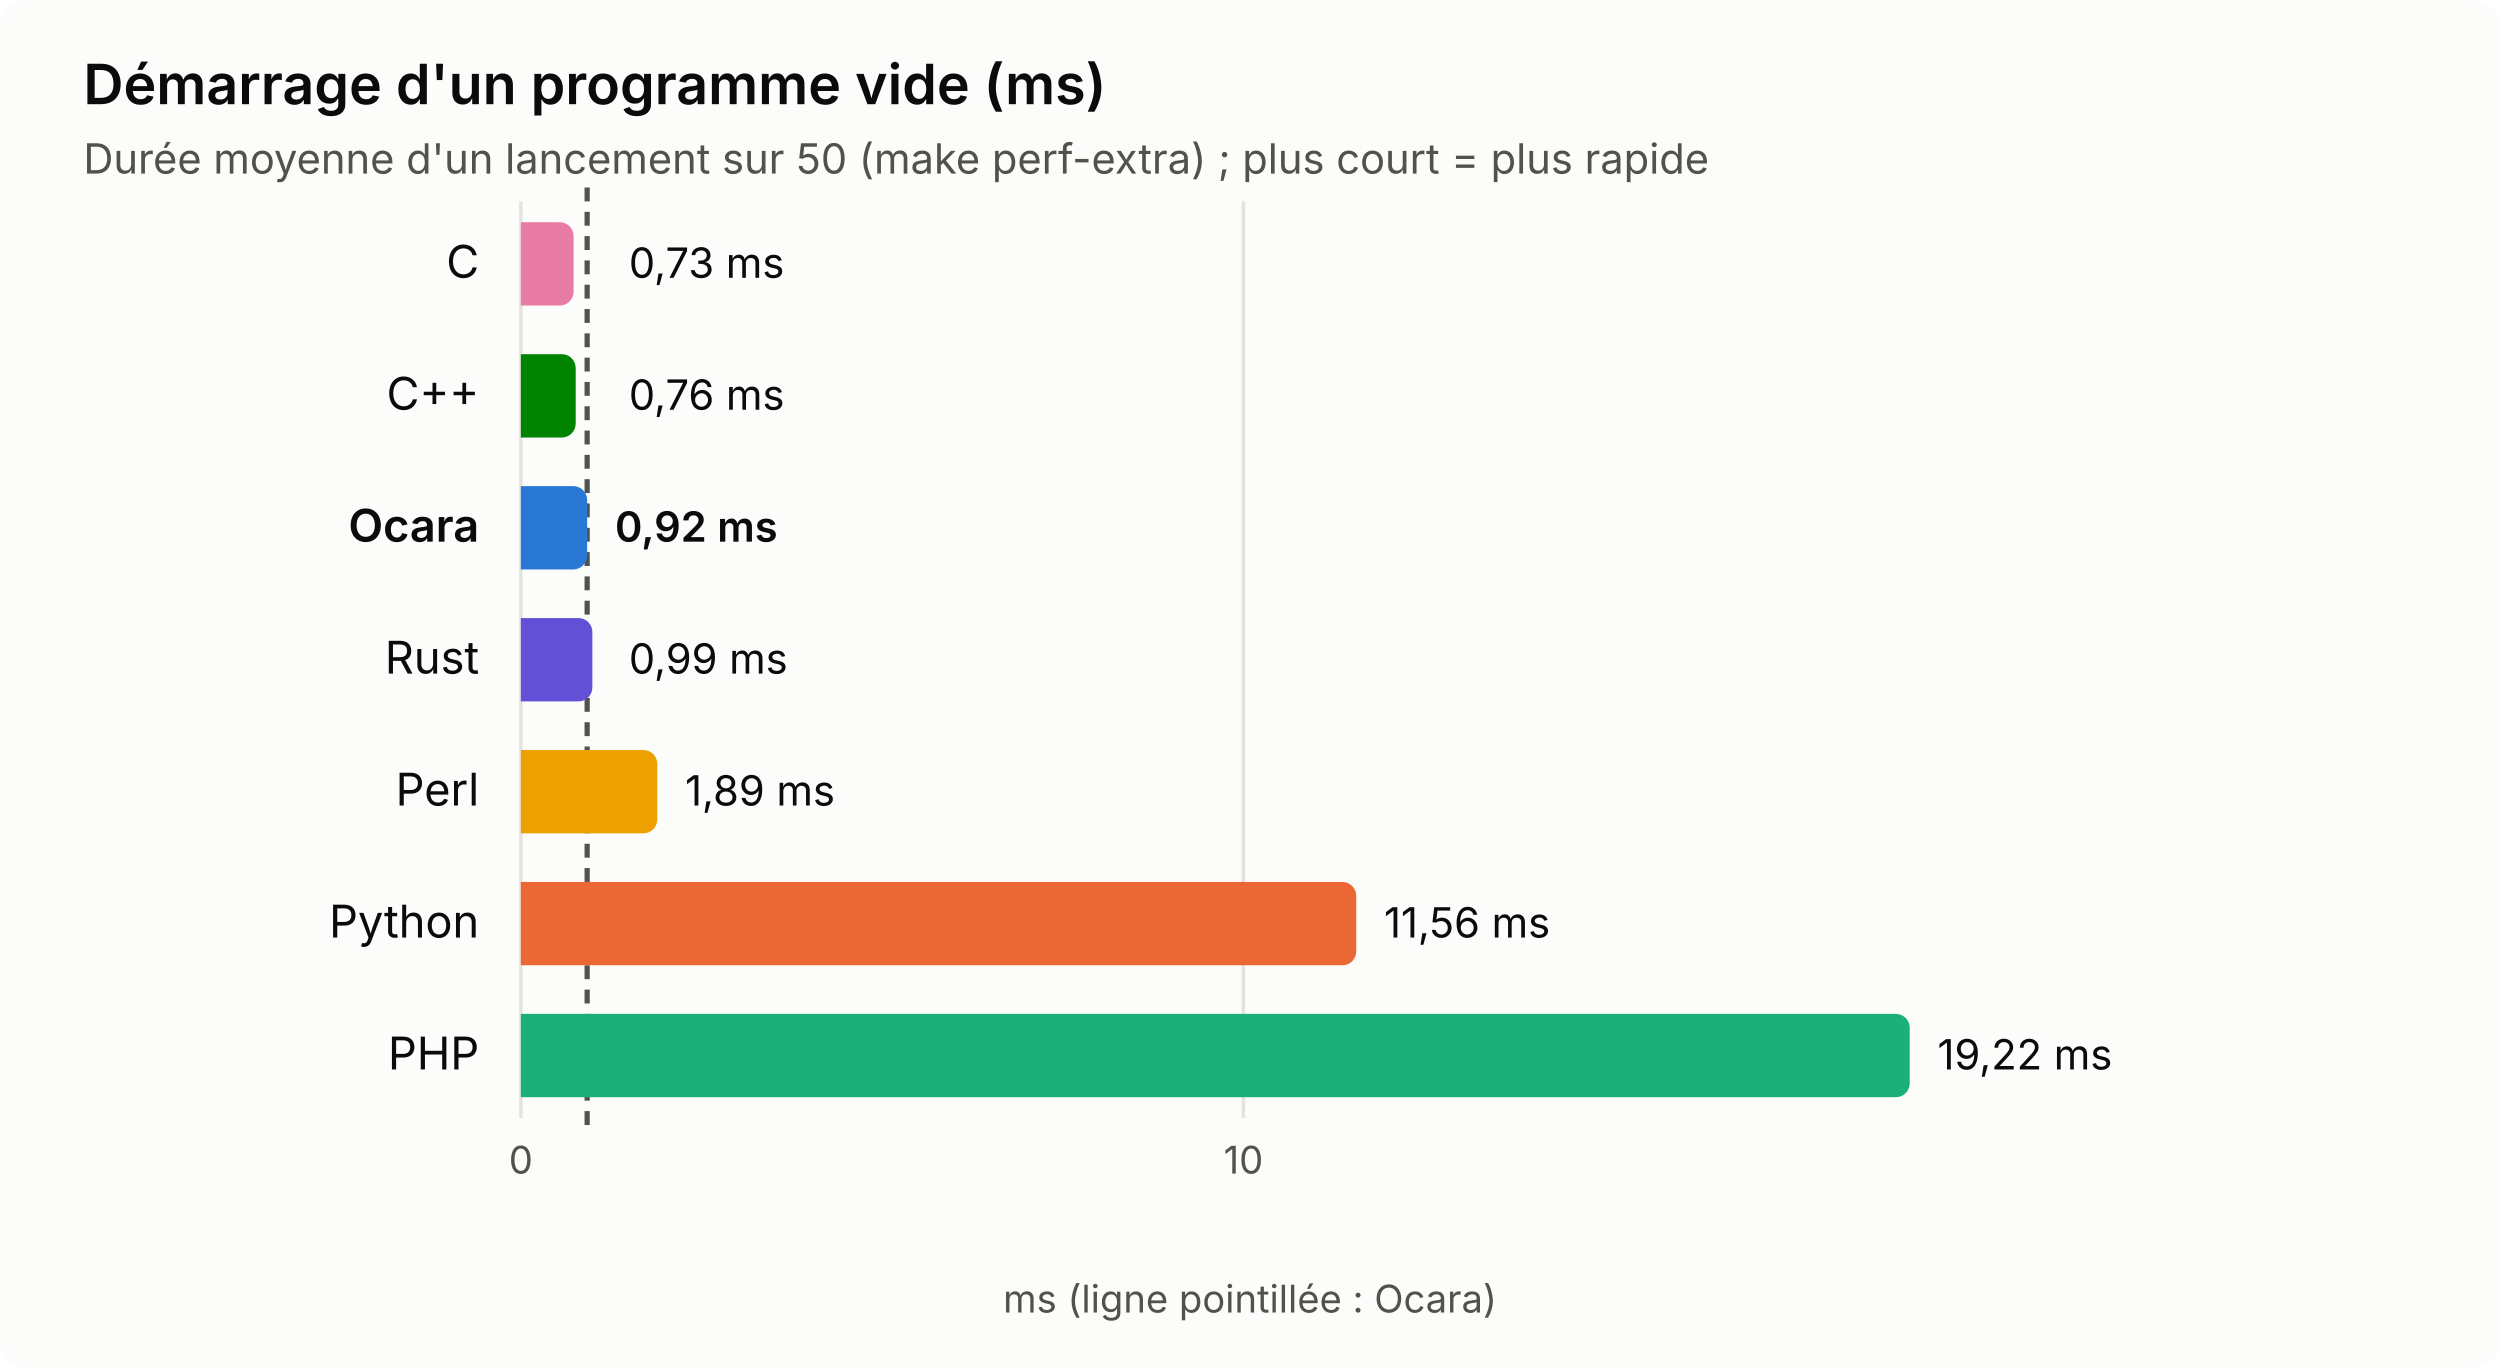
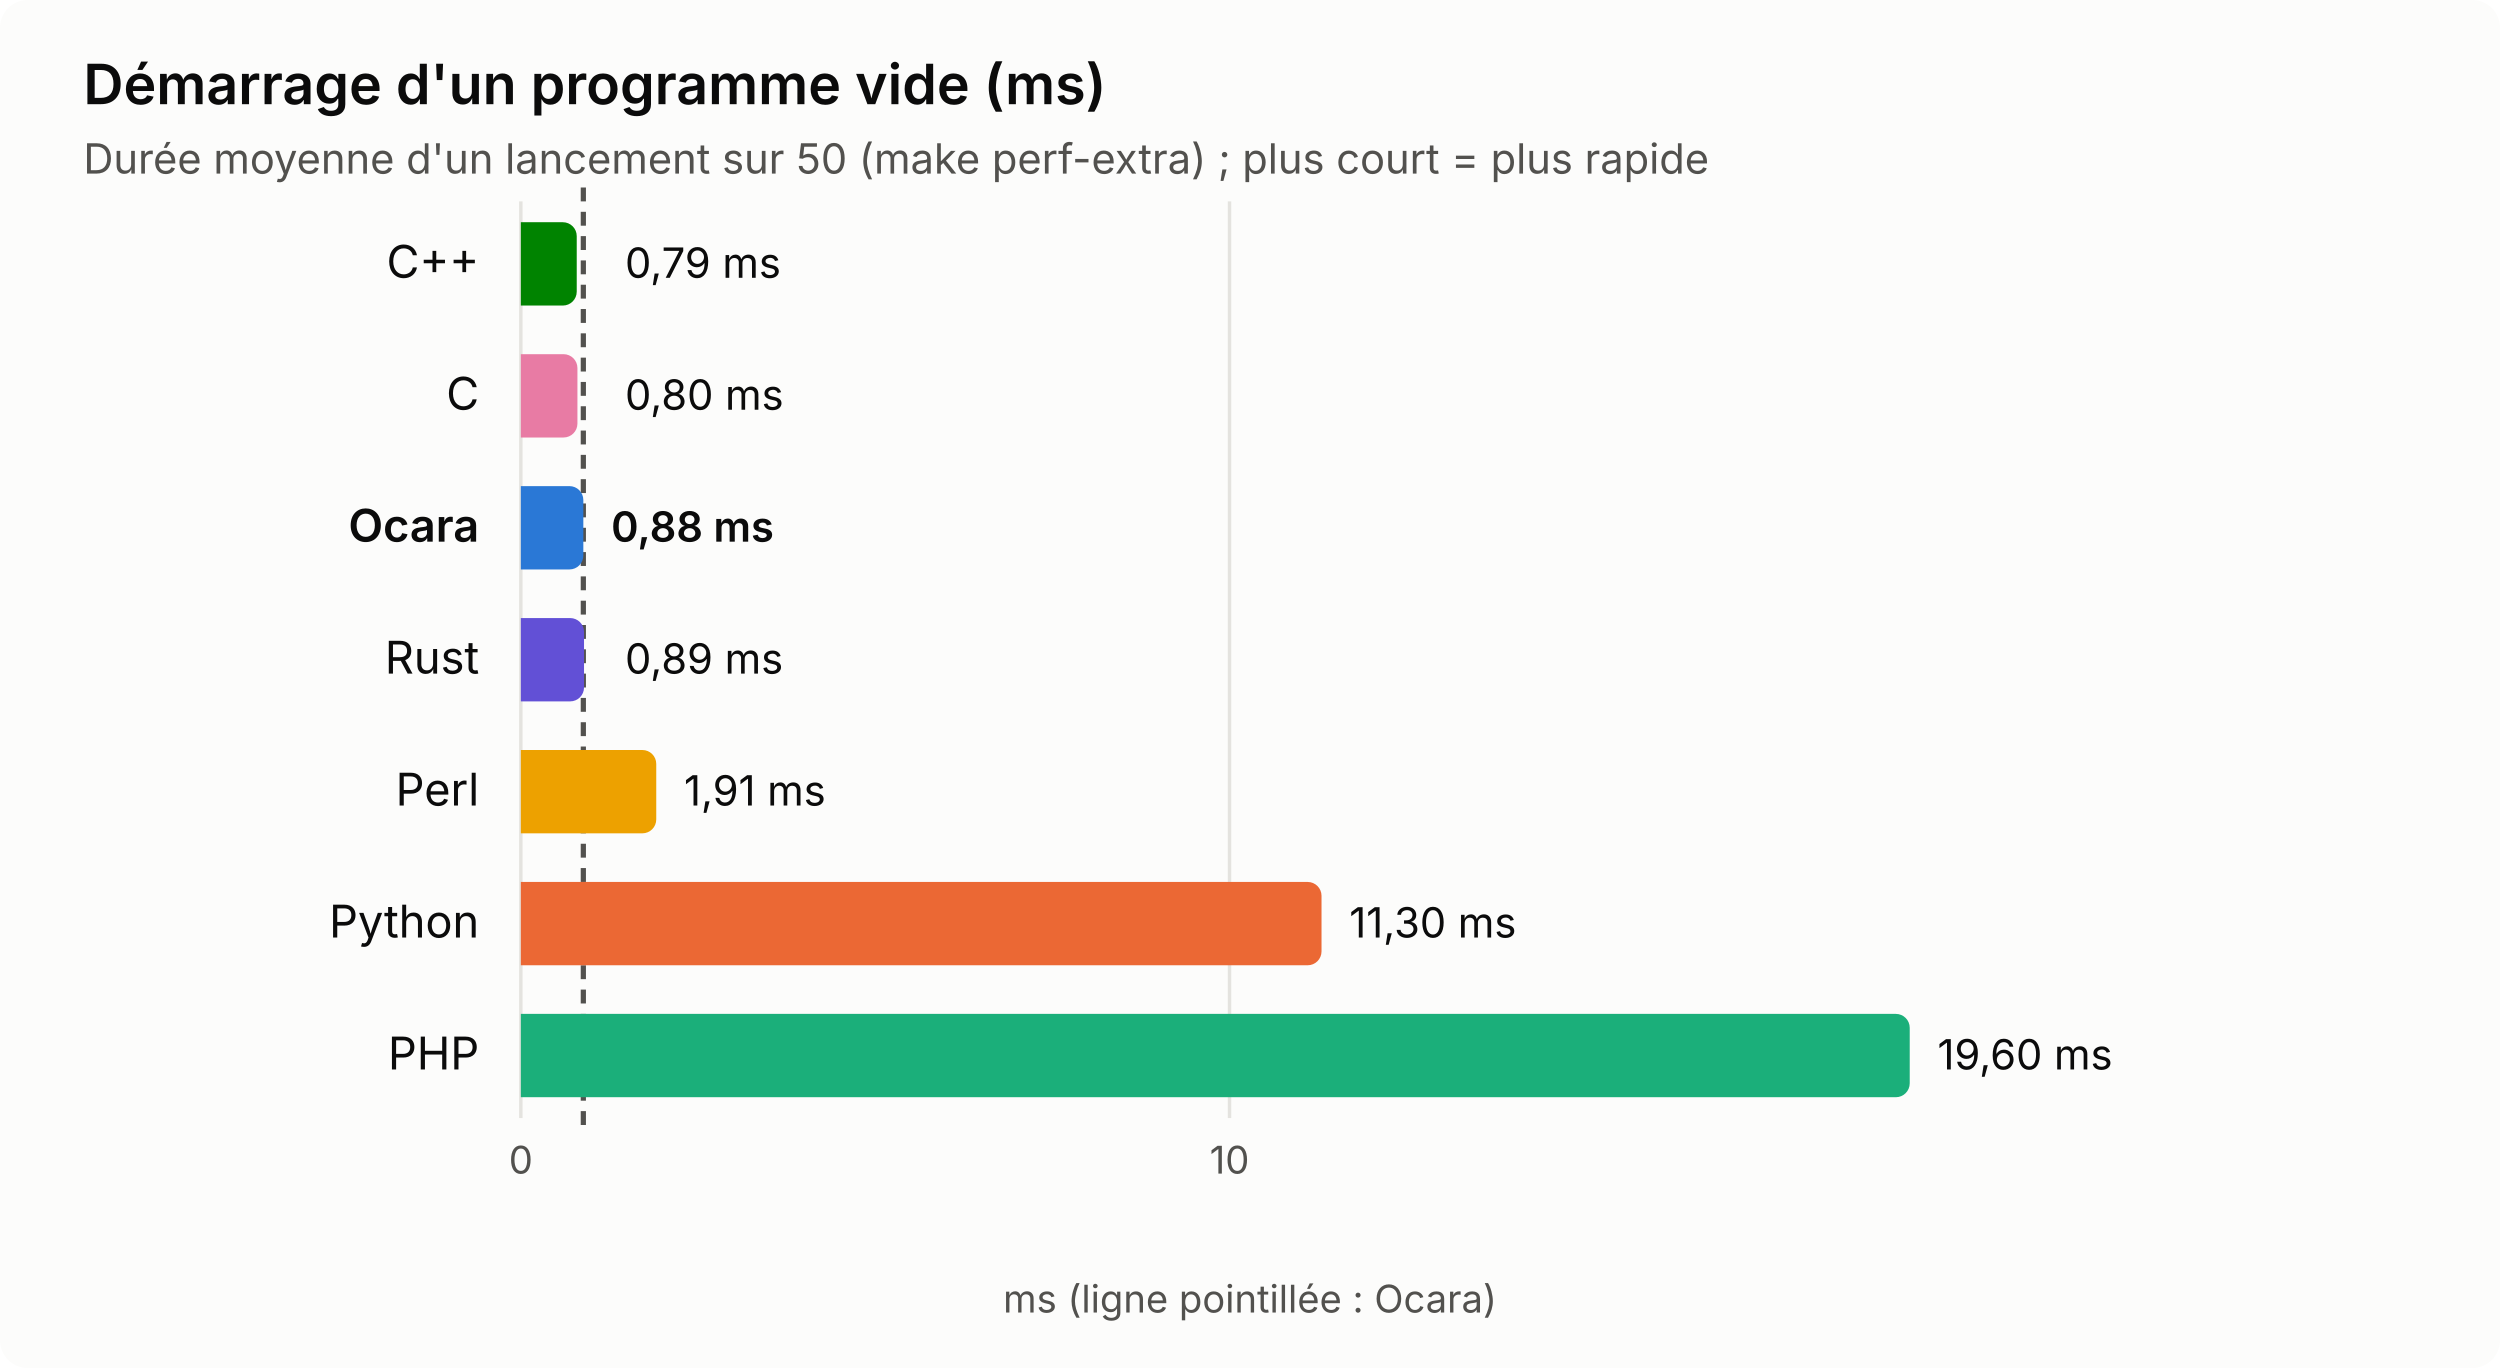
<svg xmlns="http://www.w3.org/2000/svg" viewBox="0 0 720 394" width="720" height="394" role="img" aria-labelledby="t d">
  <style>svg { font-family: system-ui, -apple-system, 'Segoe UI', sans-serif; } .surface { fill: #fcfcfb; } .ink { fill: #0b0b0b; } .ink2 { fill: #52514e; } .grid { stroke: #e4e3df; } .ref { stroke: #52514e; } .s0 { fill: #2a78d6; } .s1 { fill: #eb6834; } .s2 { fill: #1baf7a; } .s3 { fill: #eda100; } .s4 { fill: #e87ba4; } .s5 { fill: #008300; } .s6 { fill: #6250d6; } @media (prefers-color-scheme: dark) { .surface { fill: #1a1a19; } .ink { fill: #f0efec; } .ink2 { fill: #c3c2b7; } .grid { stroke: #3a3936; } .ref { stroke: #c3c2b7; } .s0 { fill: #3987e5; } .s1 { fill: #d95926; } .s2 { fill: #199e70; } .s3 { fill: #c98500; } .s4 { fill: #d55181; } .s5 { fill: #008300; } .s6 { fill: #9085e9; } }</style>
  <rect class="surface" width="720" height="394" rx="8" />
  <text class="ink" x="24" y="30" font-size="16" font-weight="600">Démarrage d'un programme vide (ms)</text>
  <text class="ink2" x="24" y="50" font-size="12">Durée moyenne d'un lancement sur 50 (make perf-extra) ; plus court = plus rapide</text>
  <line class="grid" x1="150.0" y1="58" x2="150.0" y2="322" stroke-width="1" />
  <text class="ink2" x="150.0" y="338" font-size="11" text-anchor="middle">0</text>
-   <line class="grid" x1="358.1" y1="58" x2="358.1" y2="322" stroke-width="1" />
-   <text class="ink2" x="358.1" y="338" font-size="11" text-anchor="middle">10</text>
-   <line class="ref" x1="169.1" y1="54" x2="169.1" y2="326" stroke-width="1.5" stroke-dasharray="4 3" />
-   <text class="ink" x="138" y="80.0" font-size="13" text-anchor="end">C</text>
-   <path class="s4" d="M150,64 h11.2 a4,4 0 0 1 4,4 v16 a4,4 0 0 1 -4,4 h-11.2 z" />
-   <text class="ink" x="181.1" y="80.0" font-size="12">0,73 ms</text>
-   <text class="ink" x="138" y="118.0" font-size="13" text-anchor="end">C++</text>
-   <path class="s5" d="M150,102 h11.8 a4,4 0 0 1 4,4 v16 a4,4 0 0 1 -4,4 h-11.8 z" />
-   <text class="ink" x="181.1" y="118.0" font-size="12">0,76 ms</text>
+   <line class="grid" x1="354.1" y1="58" x2="354.1" y2="322" stroke-width="1" />
+   <text class="ink2" x="354.1" y="338" font-size="11" text-anchor="middle">10</text>
+   <line class="ref" x1="168.0" y1="54" x2="168.0" y2="326" stroke-width="1.5" stroke-dasharray="4 3" />
+   <text class="ink" x="138" y="80.0" font-size="13" text-anchor="end">C++</text>
+   <path class="s5" d="M150,64 h12.1 a4,4 0 0 1 4,4 v16 a4,4 0 0 1 -4,4 h-12.1 z" />
+   <text class="ink" x="180.0" y="80.0" font-size="12">0,79 ms</text>
+   <text class="ink" x="138" y="118.0" font-size="13" text-anchor="end">C</text>
+   <path class="s4" d="M150,102 h12.3 a4,4 0 0 1 4,4 v16 a4,4 0 0 1 -4,4 h-12.3 z" />
+   <text class="ink" x="180.0" y="118.0" font-size="12">0,80 ms</text>
  <text class="ink" x="138" y="156.0" font-size="13" text-anchor="end" font-weight="600">Ocara</text>
-   <path class="s0" d="M150,140 h15.1 a4,4 0 0 1 4,4 v16 a4,4 0 0 1 -4,4 h-15.1 z" />
-   <text class="ink" x="177.1" y="156.0" font-size="12" font-weight="600">0,92 ms</text>
+   <path class="s0" d="M150,140 h14.0 a4,4 0 0 1 4,4 v16 a4,4 0 0 1 -4,4 h-14.0 z" />
+   <text class="ink" x="176.0" y="156.0" font-size="12" font-weight="600">0,88 ms</text>
  <text class="ink" x="138" y="194.0" font-size="13" text-anchor="end">Rust</text>
-   <path class="s6" d="M150,178 h16.6 a4,4 0 0 1 4,4 v16 a4,4 0 0 1 -4,4 h-16.6 z" />
-   <text class="ink" x="181.1" y="194.0" font-size="12">0,99 ms</text>
+   <path class="s6" d="M150,178 h14.2 a4,4 0 0 1 4,4 v16 a4,4 0 0 1 -4,4 h-14.2 z" />
+   <text class="ink" x="180.0" y="194.0" font-size="12">0,89 ms</text>
  <text class="ink" x="138" y="232.0" font-size="13" text-anchor="end">Perl</text>
-   <path class="s3" d="M150,216 h35.3 a4,4 0 0 1 4,4 v16 a4,4 0 0 1 -4,4 h-35.3 z" />
-   <text class="ink" x="197.3" y="232.0" font-size="12">1,89 ms</text>
+   <path class="s3" d="M150,216 h35.0 a4,4 0 0 1 4,4 v16 a4,4 0 0 1 -4,4 h-35.0 z" />
+   <text class="ink" x="197.0" y="232.0" font-size="12">1,91 ms</text>
  <text class="ink" x="138" y="270.0" font-size="13" text-anchor="end">Python</text>
-   <path class="s1" d="M150,254 h236.6 a4,4 0 0 1 4,4 v16 a4,4 0 0 1 -4,4 h-236.6 z" />
-   <text class="ink" x="398.6" y="270.0" font-size="12">11,56 ms</text>
+   <path class="s1" d="M150,254 h226.6 a4,4 0 0 1 4,4 v16 a4,4 0 0 1 -4,4 h-226.6 z" />
+   <text class="ink" x="388.6" y="270.0" font-size="12">11,30 ms</text>
  <text class="ink" x="138" y="308.0" font-size="13" text-anchor="end">PHP</text>
  <path class="s2" d="M150,292 h396.0 a4,4 0 0 1 4,4 v16 a4,4 0 0 1 -4,4 h-396.0 z" />
-   <text class="ink" x="558.0" y="308.0" font-size="12">19,22 ms</text>
+   <text class="ink" x="558.0" y="308.0" font-size="12">19,60 ms</text>
  <text class="ink2" x="360.0" y="378" font-size="11" text-anchor="middle">ms (ligne pointillée : Ocara)</text>
</svg>
